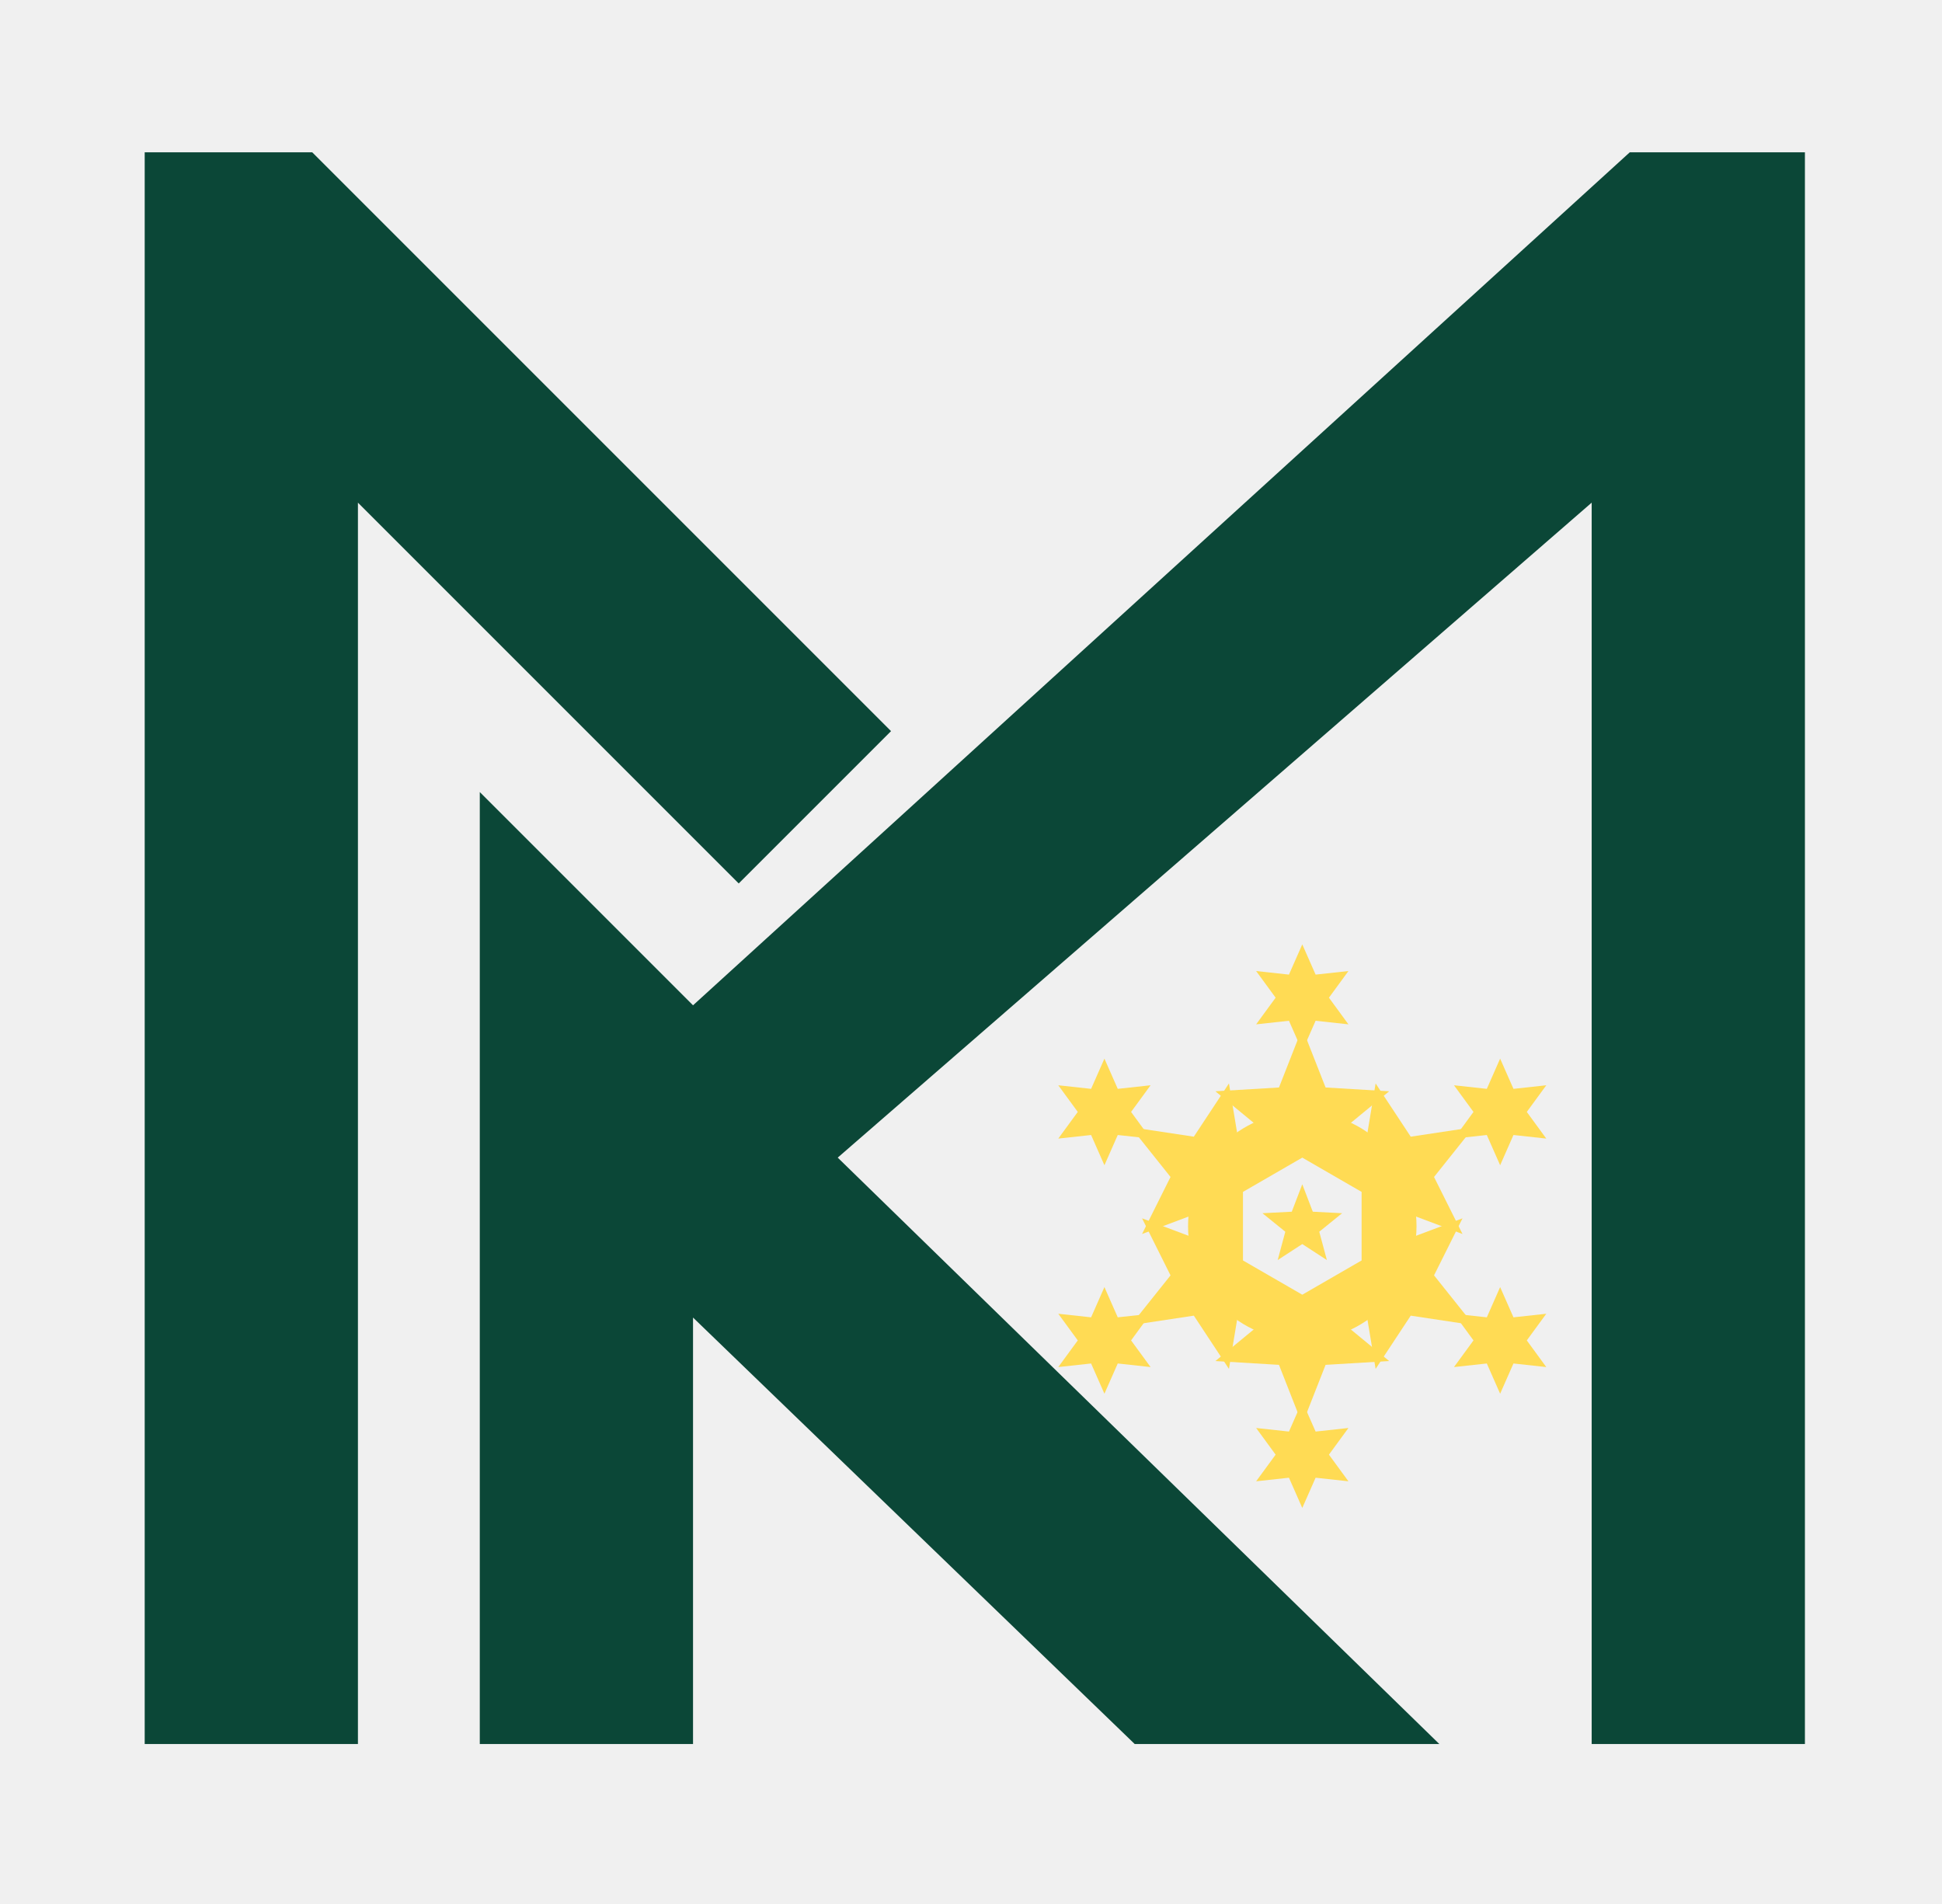
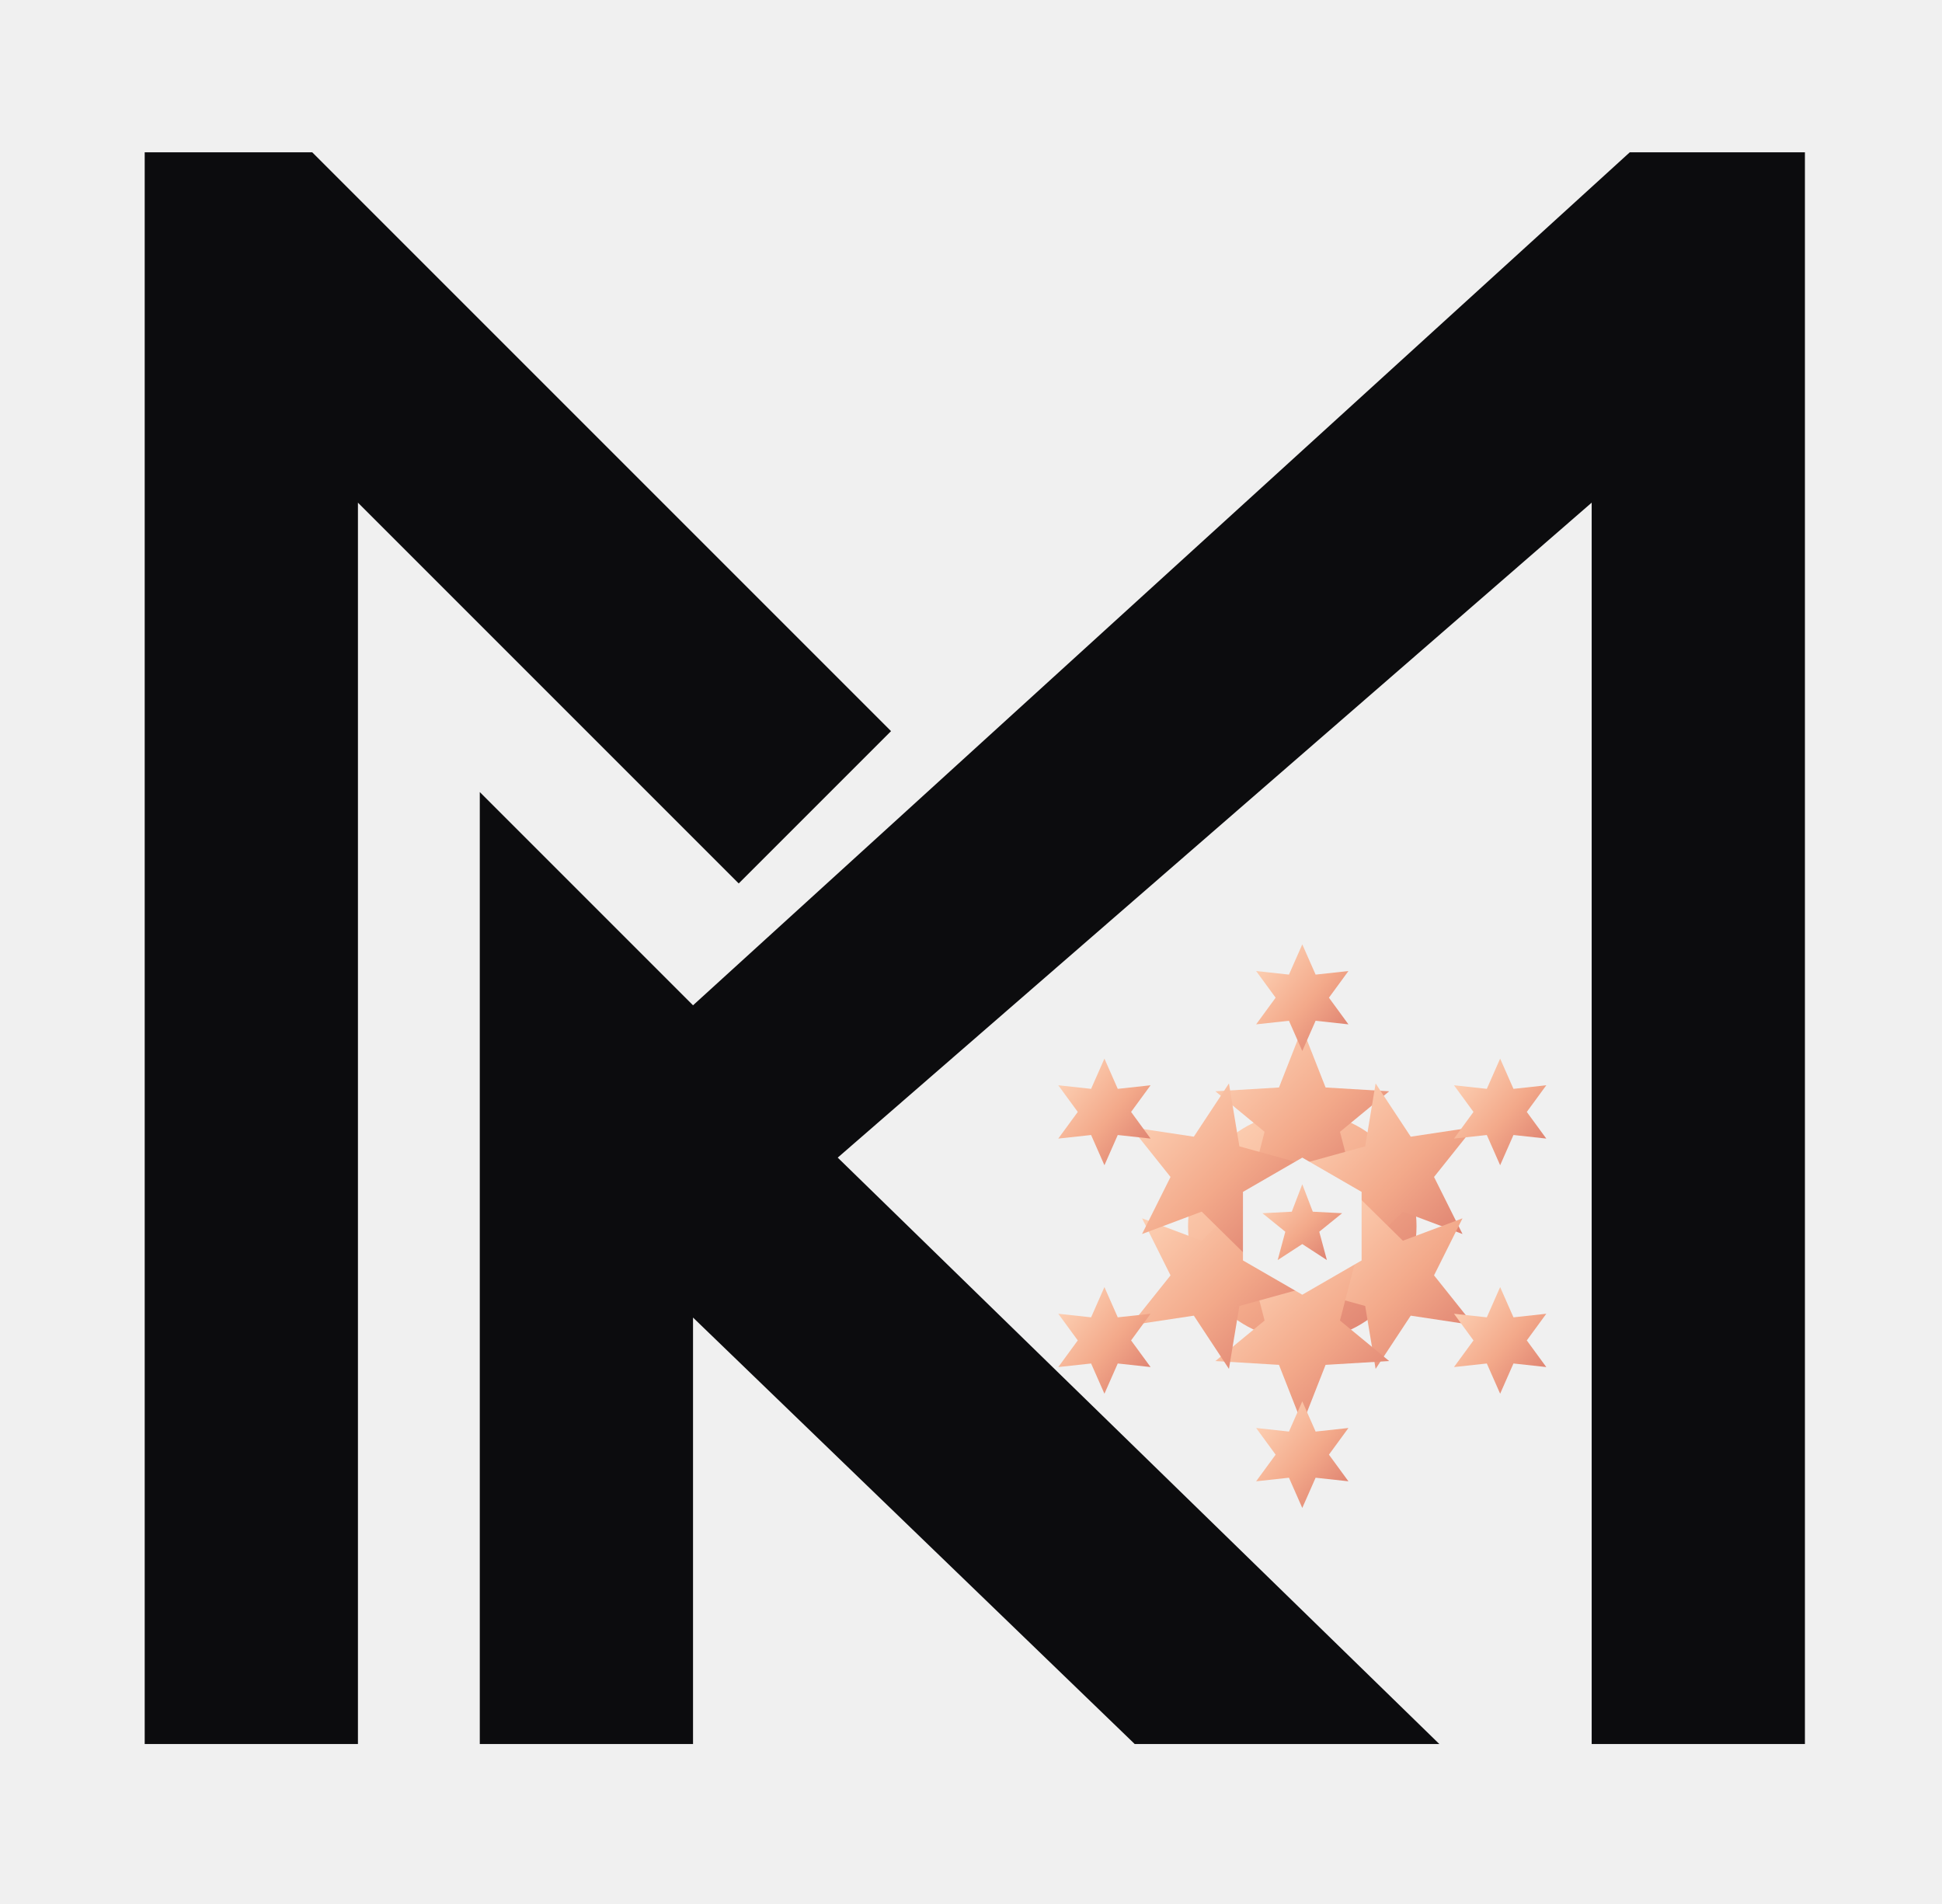
- <svg xmlns="http://www.w3.org/2000/svg" viewBox="30 25 255 250" role="img" aria-label="Green monogram with yellow star ornament">
+ <svg xmlns="http://www.w3.org/2000/svg" viewBox="30 25 255 250" role="img" aria-label="MTK">
  <defs>
-     <mask id="center-cutout">
+     <linearGradient id="kg" x1="0" y1="0" x2="1" y2="1">
+       <stop offset="0" stop-color="#ffd9bd" />
+       <stop offset=".55" stop-color="#f3a98a" />
+       <stop offset="1" stop-color="#d9786a" />
+     </linearGradient>
+     <mask id="km">
      <rect width="320" height="300" fill="white" />
      <polygon points="208.79,190.50 201.00,195.00 193.21,190.50 193.21,181.50 201.00,177.00 208.79,181.50" fill="black" />
    </mask>
  </defs>
-   <g fill="#0b4737">
+   <g fill="#0c0c0e">
    <path d="M49 45H71L147 121 127 141 77 91V254H49Z" />
    <path d="M93 129 121 157 244 45H267V254H239V91L140 177 219 254H179L121 198V254H93Z" />
  </g>
-   <g fill="#ffdb54">
-     <g mask="url(#center-cutout)">
+   <g fill="url(#kg)">
+     <g mask="url(#km)">
      <circle cx="201" cy="186" r="15" />
      <polygon points="201.00,160.00 204.06,167.79 212.41,168.29 205.95,173.61 208.05,181.71 201.00,177.20 193.95,181.71 196.05,173.61 189.59,168.29 197.94,167.79" />
      <polygon points="223.52,173.00 218.30,179.54 222.04,187.03 214.21,184.09 208.24,189.96 208.62,181.60 201.19,177.75 209.26,175.52 210.63,167.26 215.24,174.25" />
      <polygon points="223.52,199.00 215.24,197.75 210.63,204.74 209.26,196.48 201.19,194.25 208.62,190.40 208.24,182.04 214.21,187.91 222.04,184.97 218.30,192.46" />
      <polygon points="201.00,212.00 197.94,204.21 189.59,203.71 196.05,198.39 193.95,190.29 201.00,194.80 208.05,190.29 205.95,198.39 212.41,203.71 204.06,204.21" />
      <polygon points="178.48,199.00 183.70,192.46 179.96,184.97 187.79,187.91 193.76,182.04 193.38,190.40 200.81,194.25 192.74,196.48 191.37,204.74 186.76,197.75" />
      <polygon points="178.48,173.00 186.76,174.25 191.37,167.26 192.74,175.52 200.81,177.75 193.38,181.60 193.76,189.96 187.79,184.09 179.96,187.03 183.70,179.54" />
    </g>
    <polygon points="201.00,149.00 202.75,152.97 207.06,152.50 204.50,156.00 207.06,159.50 202.75,159.03 201.00,163.00 199.25,159.03 194.94,159.50 197.50,156.00 194.94,152.50 199.25,152.97" />
    <polygon points="226.98,164.00 228.73,167.97 233.04,167.50 230.48,171.00 233.04,174.50 228.73,174.03 226.98,178.00 225.23,174.03 220.92,174.50 223.48,171.00 220.92,167.50 225.23,167.97" />
    <polygon points="226.98,194.00 228.73,197.97 233.04,197.50 230.48,201.00 233.04,204.50 228.73,204.03 226.98,208.00 225.23,204.03 220.92,204.50 223.48,201.00 220.92,197.50 225.23,197.97" />
    <polygon points="201.00,209.00 202.75,212.97 207.06,212.50 204.50,216.00 207.06,219.50 202.75,219.03 201.00,223.00 199.25,219.03 194.94,219.50 197.50,216.00 194.94,212.50 199.25,212.97" />
    <polygon points="175.02,194.00 176.77,197.97 181.08,197.50 178.52,201.00 181.08,204.50 176.77,204.03 175.02,208.00 173.27,204.03 168.96,204.50 171.52,201.00 168.96,197.50 173.27,197.97" />
    <polygon points="175.02,164.00 176.77,167.97 181.08,167.50 178.52,171.00 181.08,174.50 176.77,174.03 175.02,178.00 173.27,174.03 168.96,174.50 171.52,171.00 168.96,167.50 173.27,167.97" />
    <polygon points="201.00,180.50 202.38,184.10 206.23,184.30 203.23,186.73 204.23,190.45 201.00,188.35 197.77,190.45 198.77,186.73 195.77,184.30 199.62,184.10" />
  </g>
</svg>
